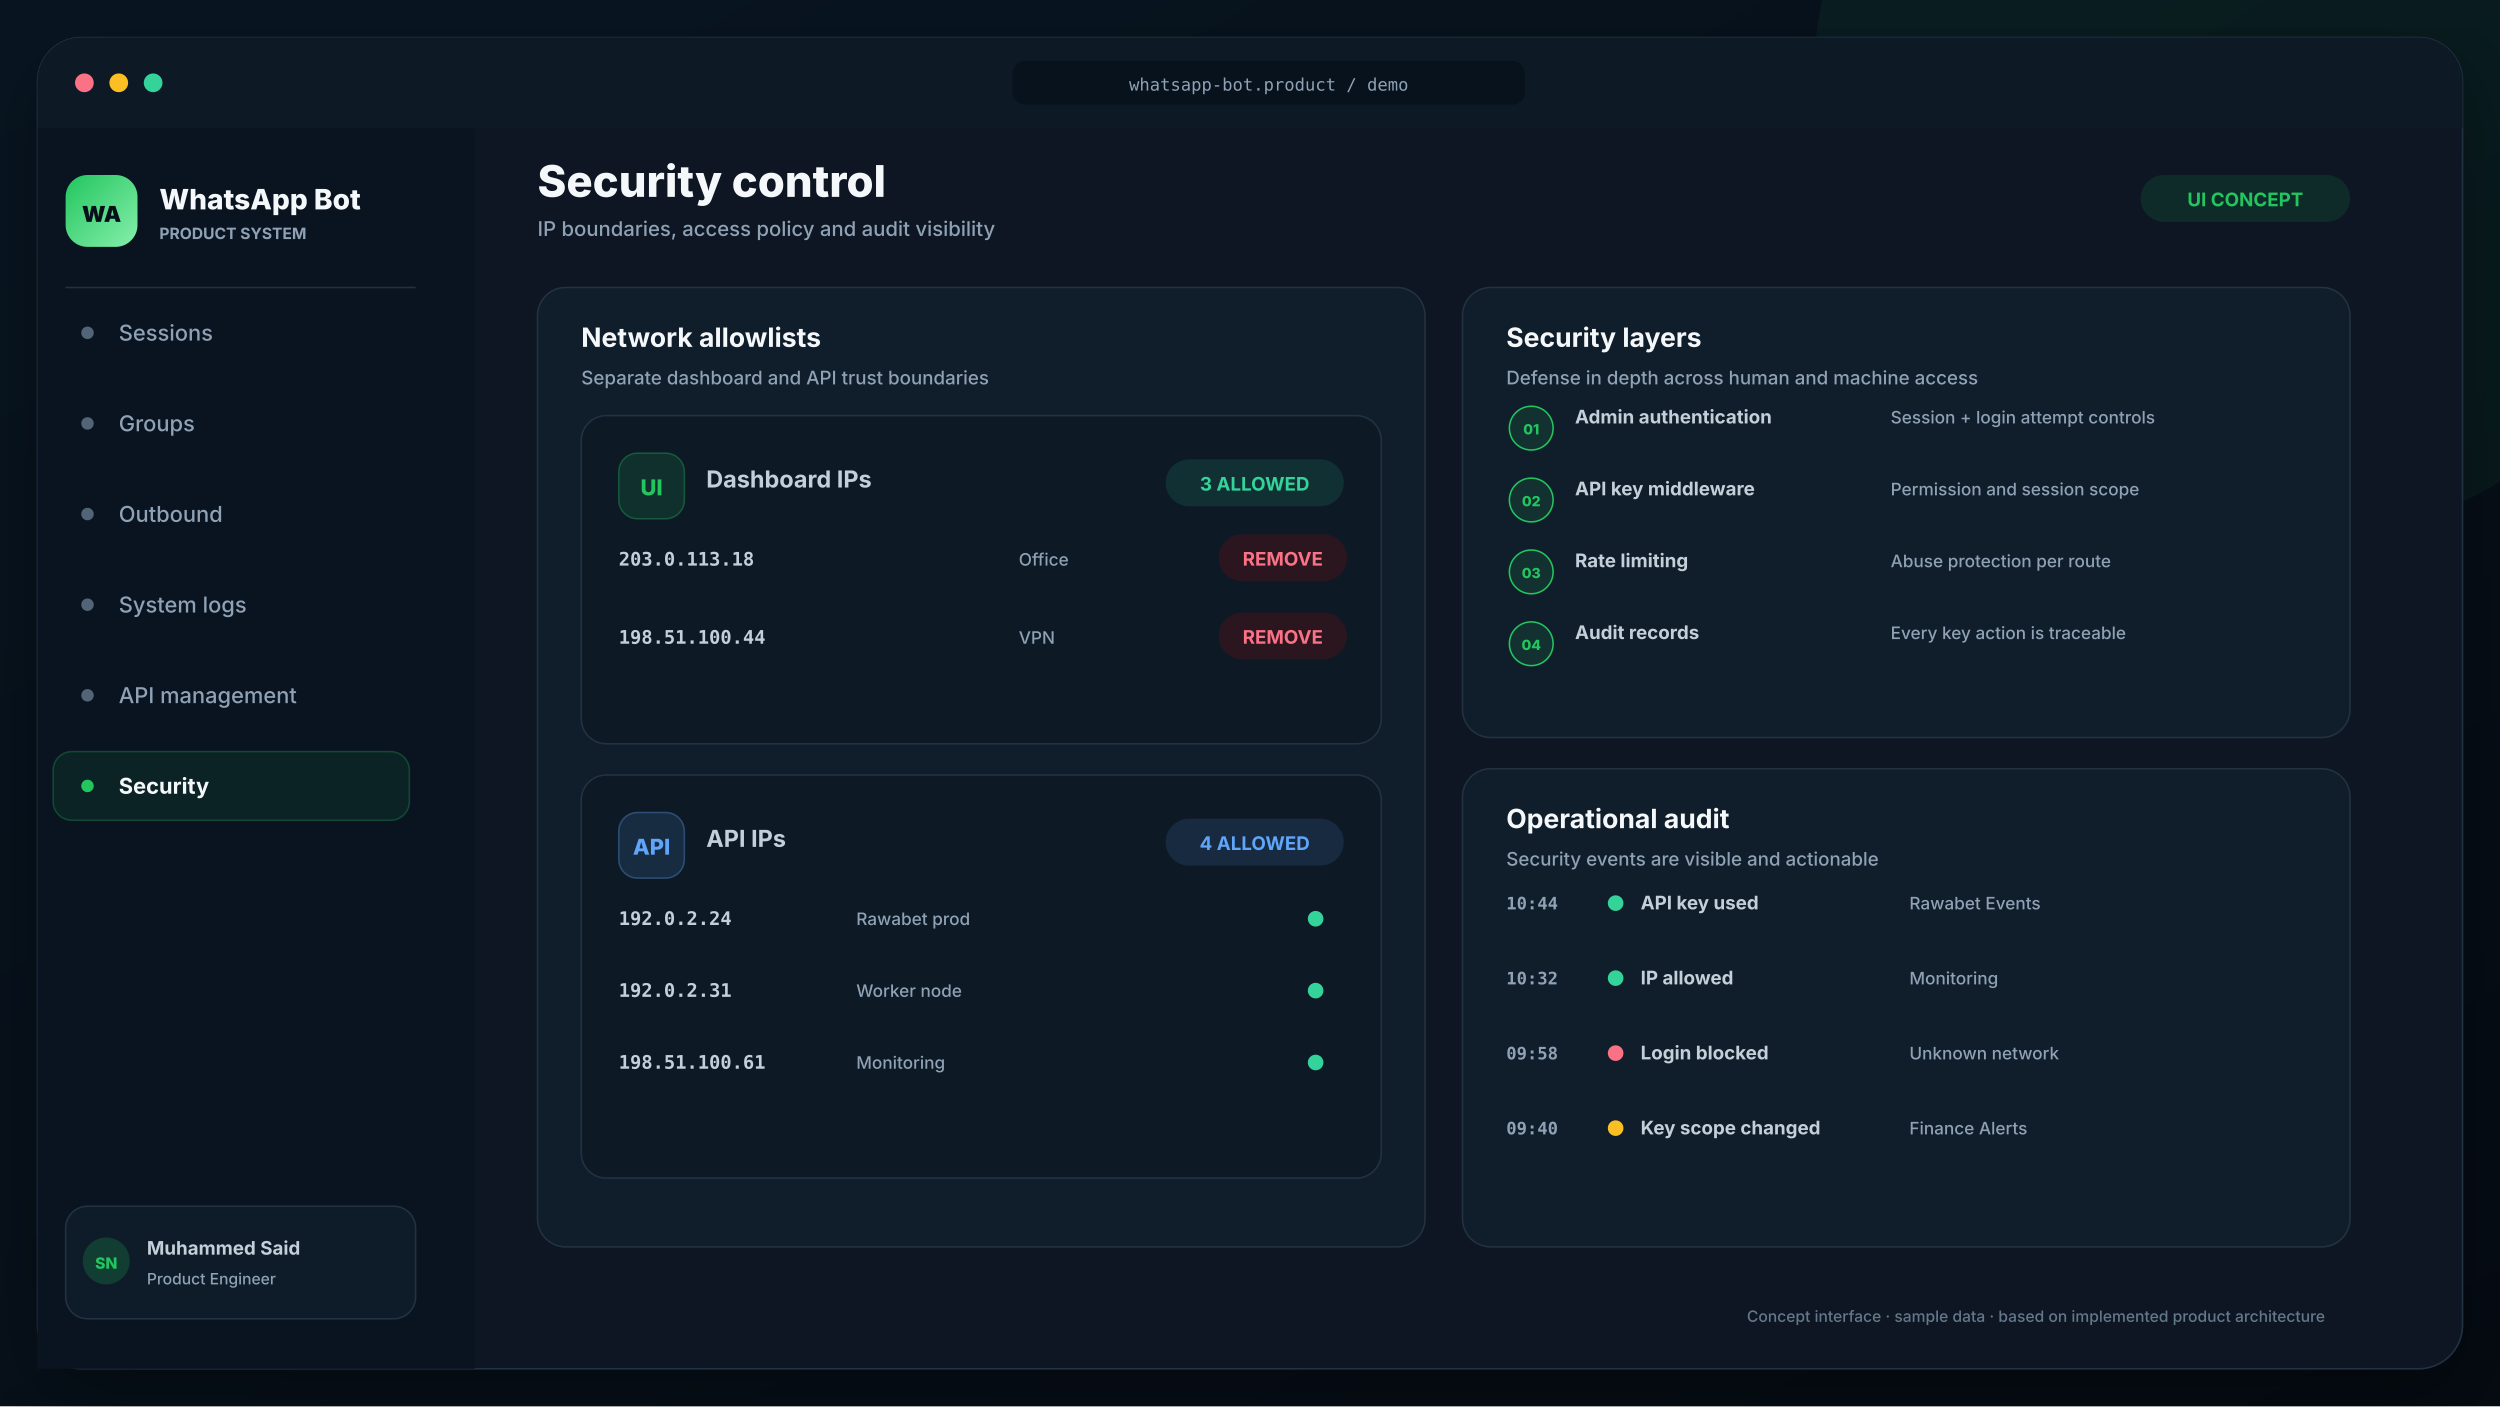
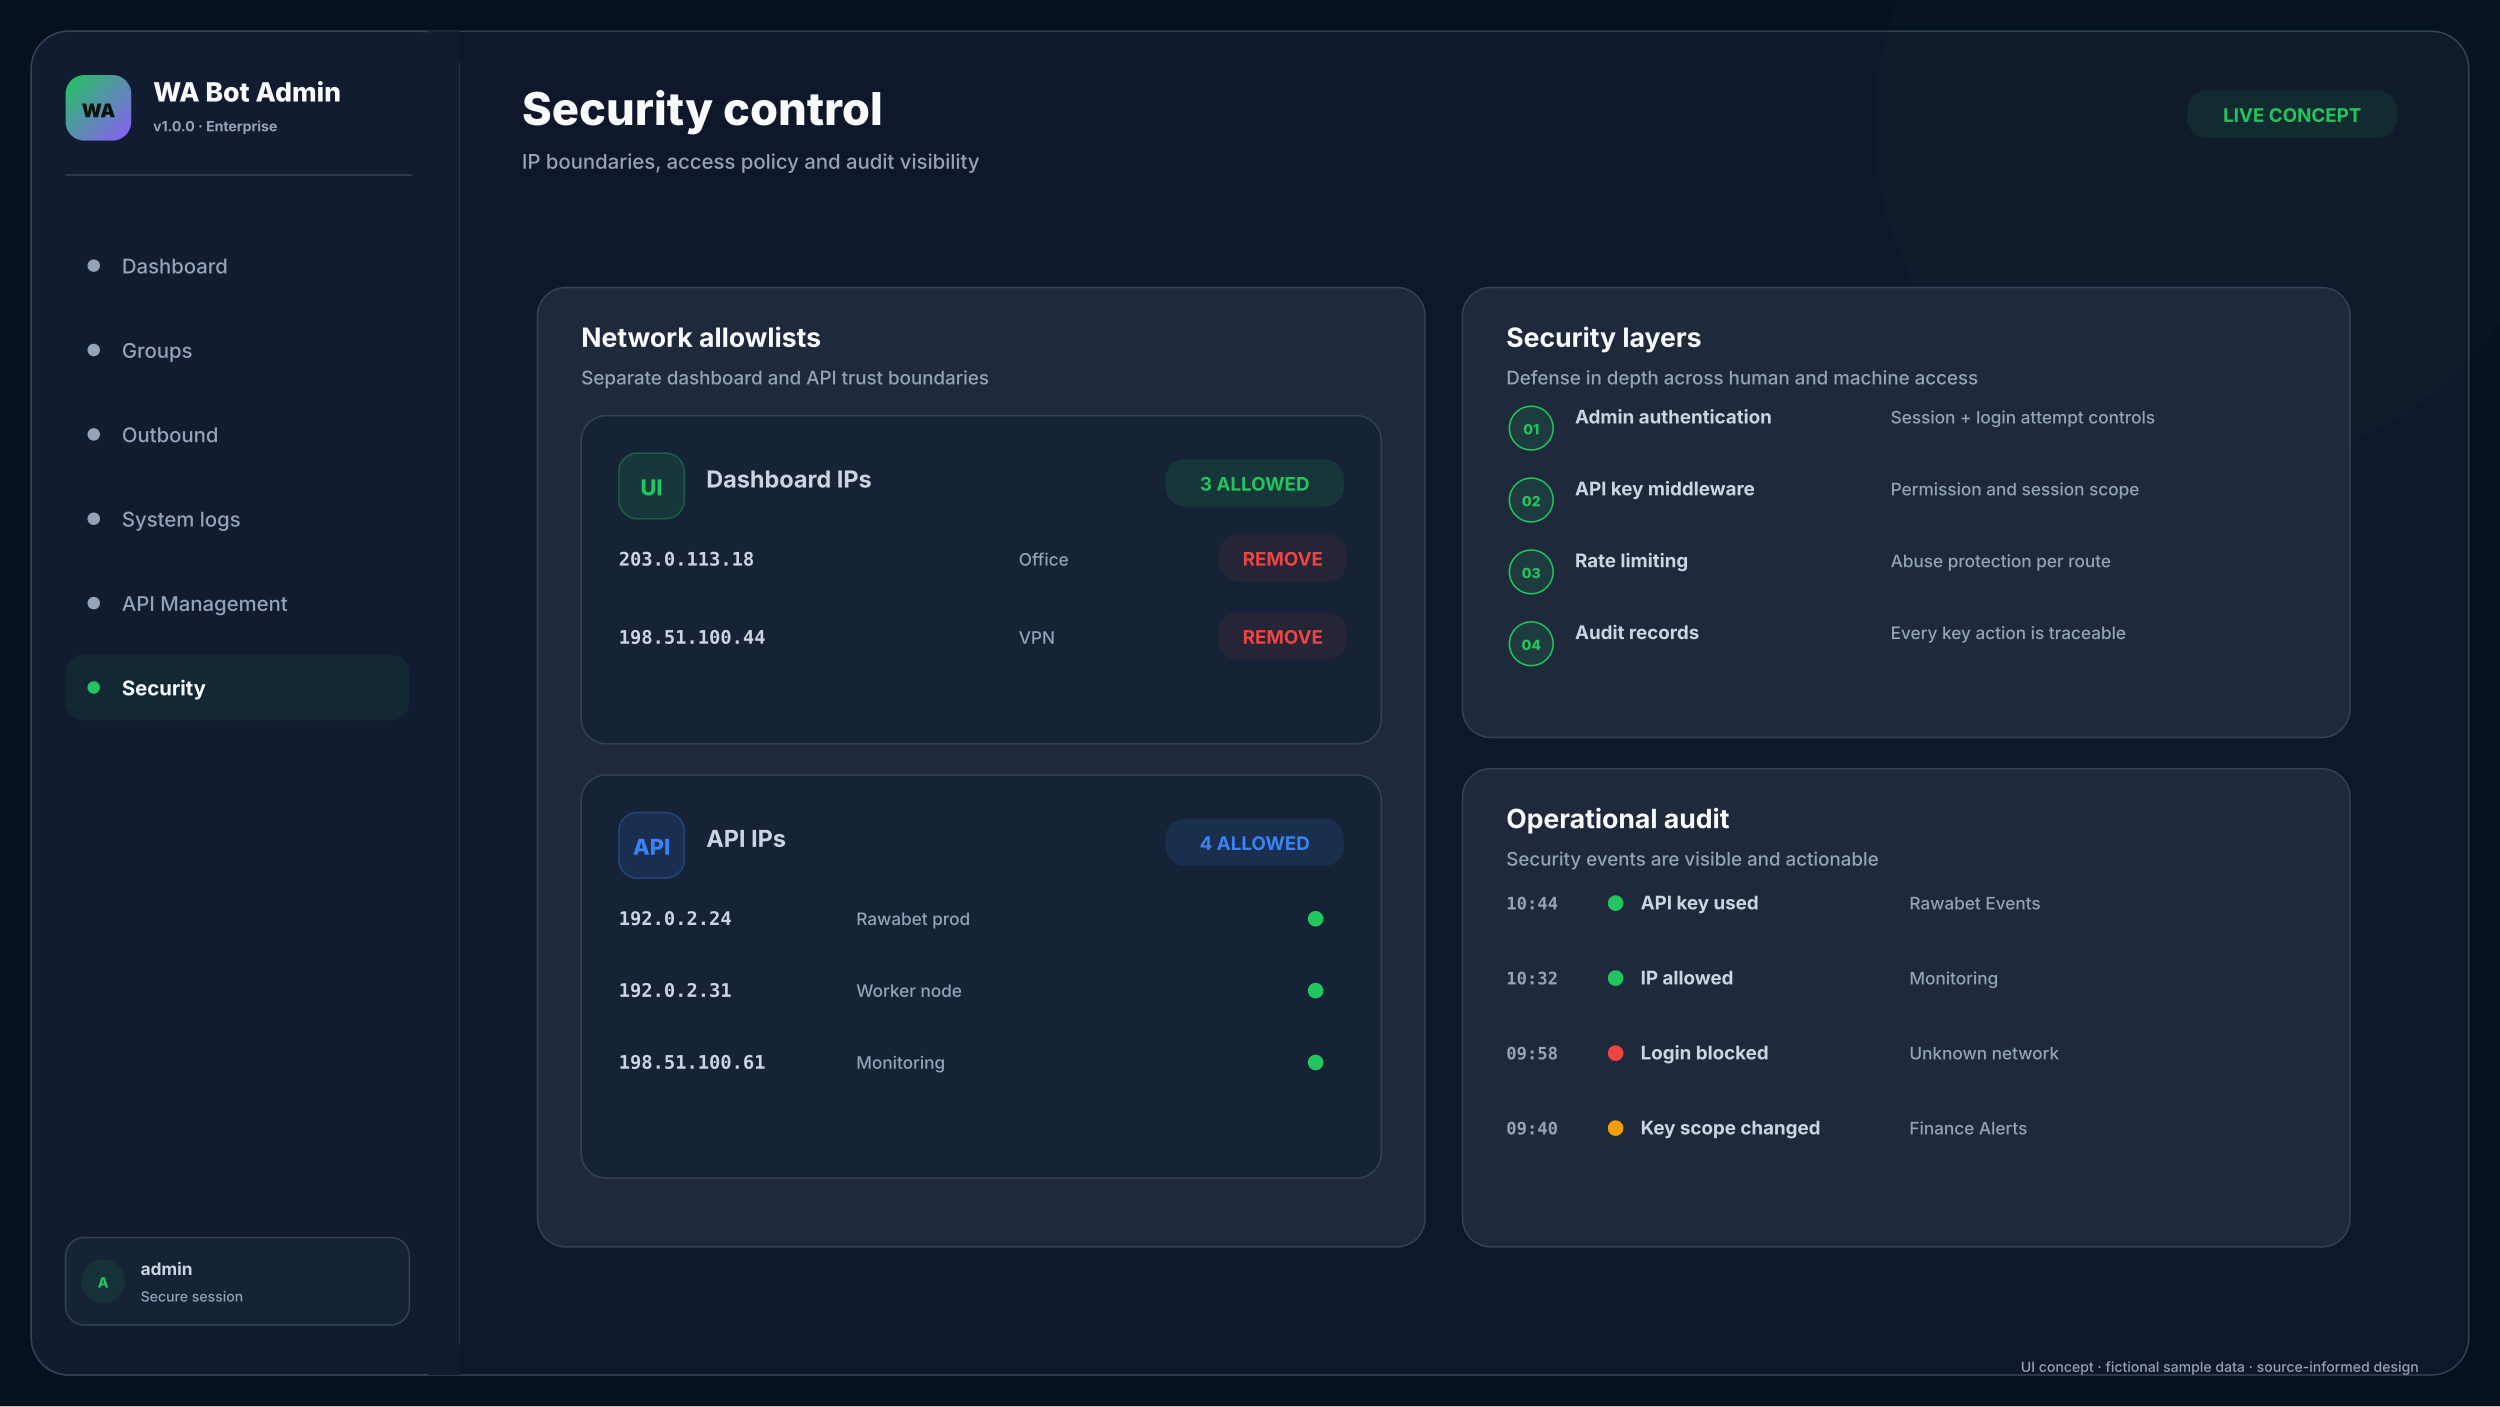
<svg xmlns="http://www.w3.org/2000/svg" width="1600" height="900" viewBox="0 0 1600 900">
  <defs>
-     <linearGradient id="bg" x1="0" y1="0" x2="1" y2="1">
-       <stop stop-color="#081521" />
-       <stop offset="1" stop-color="#050B12" />
+     <linearGradient id="brand" x1="0" y1="0" x2="1" y2="1">
+       <stop stop-color="#22C55E" />
+       <stop offset="1" stop-color="#8B5CF6" />
    </linearGradient>
-     <linearGradient id="accent" x1="0" y1="0" x2="1" y2="1">
-       <stop stop-color="#22C55E" />
-       <stop offset="1" stop-color="#86EFAC" />
-     </linearGradient>
-     <filter id="shadow">
-       <feDropShadow dx="0" dy="18" stdDeviation="28" flood-color="#000" flood-opacity=".35" />
+     <filter id="softShadow">
+       <feDropShadow dx="0" dy="10" stdDeviation="20" flood-color="#172033" flood-opacity=".14" />
    </filter>
  </defs>
-   <rect width="1600" height="900" fill="url(#bg)" />
-   <circle cx="1450" cy="60" r="290" fill="#22C55E" opacity=".06" />
-   <rect x="24" y="24" width="1552" height="852" rx="28" fill="#0B1622" stroke="#223243" filter="url(#shadow)" />
-   <rect x="24" y="24" width="1552" height="58" rx="28" fill="#0D1925" />
-   <rect x="24" y="56" width="1552" height="26" fill="#0D1925" />
-   <circle cx="54" cy="53" r="6" fill="#FB7185" stroke="none" />
-   <circle cx="76" cy="53" r="6" fill="#FBBF24" stroke="none" />
-   <circle cx="98" cy="53" r="6" fill="#34D399" stroke="none" />
-   <rect x="648" y="39" width="328" height="28" rx="8" fill="#08121C" stroke="none" stroke-width="1" />
-   <text x="812" y="58" fill="#8FA2B5" font-family="'SFMono-Regular', Consolas, monospace" font-size="11" font-weight="500" text-anchor="middle">whatsapp-bot.product / demo</text>
-   <rect x="24" y="82" width="280" height="794" fill="#0A1320" />
-   <rect x="42" y="112" width="46" height="46" rx="14" fill="url(#accent)" stroke="none" stroke-width="1" />
-   <text x="65" y="142" fill="#071019" font-family="Inter, ui-sans-serif, -apple-system, BlinkMacSystemFont, 'Segoe UI', sans-serif" font-size="14" font-weight="850" text-anchor="middle">WA</text>
-   <text x="102" y="134" fill="#F5F8FA" font-family="Inter, ui-sans-serif, -apple-system, BlinkMacSystemFont, 'Segoe UI', sans-serif" font-size="18" font-weight="760" text-anchor="start">WhatsApp Bot</text>
-   <text x="102" y="153" fill="#8FA2B5" font-family="Inter, ui-sans-serif, -apple-system, BlinkMacSystemFont, 'Segoe UI', sans-serif" font-size="10" font-weight="700" text-anchor="start">PRODUCT SYSTEM</text>
-   <line x1="42" y1="184" x2="266" y2="184" stroke="#223243" stroke-width="1" />
-   <circle cx="56" cy="213" r="4" fill="#526577" stroke="none" />
-   <text x="76" y="218" fill="#8FA2B5" font-family="Inter, ui-sans-serif, -apple-system, BlinkMacSystemFont, 'Segoe UI', sans-serif" font-size="14" font-weight="520" text-anchor="start">Sessions</text>
-   <circle cx="56" cy="271" r="4" fill="#526577" stroke="none" />
-   <text x="76" y="276" fill="#8FA2B5" font-family="Inter, ui-sans-serif, -apple-system, BlinkMacSystemFont, 'Segoe UI', sans-serif" font-size="14" font-weight="520" text-anchor="start">Groups</text>
-   <circle cx="56" cy="329" r="4" fill="#526577" stroke="none" />
-   <text x="76" y="334" fill="#8FA2B5" font-family="Inter, ui-sans-serif, -apple-system, BlinkMacSystemFont, 'Segoe UI', sans-serif" font-size="14" font-weight="520" text-anchor="start">Outbound</text>
-   <circle cx="56" cy="387" r="4" fill="#526577" stroke="none" />
-   <text x="76" y="392" fill="#8FA2B5" font-family="Inter, ui-sans-serif, -apple-system, BlinkMacSystemFont, 'Segoe UI', sans-serif" font-size="14" font-weight="520" text-anchor="start">System logs</text>
-   <circle cx="56" cy="445" r="4" fill="#526577" stroke="none" />
-   <text x="76" y="450" fill="#8FA2B5" font-family="Inter, ui-sans-serif, -apple-system, BlinkMacSystemFont, 'Segoe UI', sans-serif" font-size="14" font-weight="520" text-anchor="start">API management</text>
-   <rect x="34" y="481" width="228" height="44" rx="12" fill="#22C55E18" stroke="#22C55E44" stroke-width="1" />
-   <circle cx="56" cy="503" r="4" fill="#22C55E" stroke="none" />
-   <text x="76" y="508" fill="#F5F8FA" font-family="Inter, ui-sans-serif, -apple-system, BlinkMacSystemFont, 'Segoe UI', sans-serif" font-size="14" font-weight="680" text-anchor="start">Security</text>
-   <rect x="42" y="772" width="224" height="72" rx="14" fill="#0E1C29" stroke="#223243" stroke-width="1" />
-   <circle cx="68" cy="807" r="15" fill="#22C55E33" stroke="none" />
-   <text x="68" y="812" fill="#22C55E" font-family="Inter, ui-sans-serif, -apple-system, BlinkMacSystemFont, 'Segoe UI', sans-serif" font-size="10" font-weight="800" text-anchor="middle">SN</text>
-   <text x="94" y="803" fill="#C3CFD9" font-family="Inter, ui-sans-serif, -apple-system, BlinkMacSystemFont, 'Segoe UI', sans-serif" font-size="12" font-weight="650" text-anchor="start">Muhammed Said</text>
-   <text x="94" y="822" fill="#8FA2B5" font-family="Inter, ui-sans-serif, -apple-system, BlinkMacSystemFont, 'Segoe UI', sans-serif" font-size="10" font-weight="500" text-anchor="start">Product Engineer</text>
-   <text x="344" y="126" fill="#F5F8FA" font-family="Inter, ui-sans-serif, -apple-system, BlinkMacSystemFont, 'Segoe UI', sans-serif" font-size="28" font-weight="760" text-anchor="start">Security control</text>
-   <text x="344" y="151" fill="#8FA2B5" font-family="Inter, ui-sans-serif, -apple-system, BlinkMacSystemFont, 'Segoe UI', sans-serif" font-size="13" font-weight="500" text-anchor="start">IP boundaries, access policy and audit visibility</text>
-   <rect x="1370" y="112" width="134" height="30" rx="15" fill="#22C55E1F" stroke="none" stroke-width="1" />
-   <text x="1437" y="132" fill="#22C55E" font-family="Inter, ui-sans-serif, -apple-system, BlinkMacSystemFont, 'Segoe UI', sans-serif" font-size="12" font-weight="700" text-anchor="middle">UI CONCEPT</text>
-   <rect x="344" y="184" width="568" height="614" rx="18" fill="#101D2A" stroke="#223243" stroke-width="1" />
-   <text x="372" y="222" fill="#F5F8FA" font-family="Inter, ui-sans-serif, -apple-system, BlinkMacSystemFont, 'Segoe UI', sans-serif" font-size="17" font-weight="720" text-anchor="start">Network allowlists</text>
-   <text x="372" y="246" fill="#8FA2B5" font-family="Inter, ui-sans-serif, -apple-system, BlinkMacSystemFont, 'Segoe UI', sans-serif" font-size="12" font-weight="500" text-anchor="start">Separate dashboard and API trust boundaries</text>
-   <rect x="372" y="266" width="512" height="210" rx="16" fill="#0D1925" stroke="#223243" stroke-width="1" />
+   <rect width="1600" height="900" fill="#07101F" />
+   <rect x="20" y="20" width="1560" height="860" rx="24" fill="#0F172A" stroke="#334155" stroke-width="1" />
+   <circle cx="1420" cy="80" r="220" fill="#22C55E" opacity=".035" />
+   <rect x="20" y="20" width="274" height="860" rx="24" fill="#111C30" stroke="#334155" stroke-width="1" />
+   <rect x="274" y="20" width="20" height="860" rx="0" fill="#111C30" stroke="none" stroke-width="1" />
+   <rect x="42" y="48" width="42" height="42" rx="12" fill="url(#brand)" stroke="none" stroke-width="1" />
+   <text x="63" y="75" fill="#06120A" font-family="Inter, ui-sans-serif, sans-serif" font-size="12" font-weight="850" text-anchor="middle">WA</text>
+   <text x="98" y="65" fill="#F8FAFC" font-family="Inter, ui-sans-serif, sans-serif" font-size="17" font-weight="760" text-anchor="start">WA Bot Admin</text>
+   <text x="98" y="84" fill="#94A3B8" font-family="Inter, ui-sans-serif, sans-serif" font-size="9" font-weight="650" text-anchor="start">v1.0.0 · Enterprise</text>
+   <line x1="42" y1="112" x2="264" y2="112" stroke="#334155" stroke-width="1" />
+   <circle cx="60" cy="170" r="4" fill="#94A3B8" stroke="none" />
+   <text x="78" y="175" fill="#94A3B8" font-family="Inter, ui-sans-serif, sans-serif" font-size="13" font-weight="550" text-anchor="start">Dashboard</text>
+   <circle cx="60" cy="224" r="4" fill="#94A3B8" stroke="none" />
+   <text x="78" y="229" fill="#94A3B8" font-family="Inter, ui-sans-serif, sans-serif" font-size="13" font-weight="550" text-anchor="start">Groups</text>
+   <circle cx="60" cy="278" r="4" fill="#94A3B8" stroke="none" />
+   <text x="78" y="283" fill="#94A3B8" font-family="Inter, ui-sans-serif, sans-serif" font-size="13" font-weight="550" text-anchor="start">Outbound</text>
+   <circle cx="60" cy="332" r="4" fill="#94A3B8" stroke="none" />
+   <text x="78" y="337" fill="#94A3B8" font-family="Inter, ui-sans-serif, sans-serif" font-size="13" font-weight="550" text-anchor="start">System logs</text>
+   <circle cx="60" cy="386" r="4" fill="#94A3B8" stroke="none" />
+   <text x="78" y="391" fill="#94A3B8" font-family="Inter, ui-sans-serif, sans-serif" font-size="13" font-weight="550" text-anchor="start">API Management</text>
+   <rect x="42" y="419" width="220" height="42" rx="12" fill="#22C55E14" stroke="none" stroke-width="1" />
+   <circle cx="60" cy="440" r="4" fill="#22C55E" stroke="none" />
+   <text x="78" y="445" fill="#F8FAFC" font-family="Inter, ui-sans-serif, sans-serif" font-size="13" font-weight="680" text-anchor="start">Security</text>
+   <text x="334" y="80" fill="#F8FAFC" font-family="Inter, ui-sans-serif, sans-serif" font-size="29" font-weight="760" text-anchor="start">Security control</text>
+   <text x="334" y="108" fill="#94A3B8" font-family="Inter, ui-sans-serif, sans-serif" font-size="13" font-weight="500" text-anchor="start">IP boundaries, access policy and audit visibility</text>
+   <rect x="1400" y="58" width="134" height="30" rx="12" fill="#22C55E18" stroke="none" stroke-width="1" />
+   <text x="1467" y="78" fill="#22C55E" font-family="Inter, ui-sans-serif, sans-serif" font-size="12" font-weight="700" text-anchor="middle">LIVE CONCEPT</text>
+   <rect x="42" y="792" width="220" height="56" rx="12" fill="#162236" stroke="#334155" stroke-width="1" />
+   <circle cx="66" cy="820" r="14" fill="#22C55E18" stroke="none" />
+   <text x="66" y="824" fill="#22C55E" font-family="Inter, ui-sans-serif, sans-serif" font-size="9" font-weight="800" text-anchor="middle">A</text>
+   <text x="90" y="816" fill="#CBD5E1" font-family="Inter, ui-sans-serif, sans-serif" font-size="11" font-weight="650" text-anchor="start">admin</text>
+   <text x="90" y="833" fill="#94A3B8" font-family="Inter, ui-sans-serif, sans-serif" font-size="9" font-weight="500" text-anchor="start">Secure session</text>
+   <rect x="344" y="184" width="568" height="614" rx="18" fill="#1E293B" stroke="#334155" stroke-width="1" />
+   <text x="372" y="222" fill="#F8FAFC" font-family="Inter, ui-sans-serif, sans-serif" font-size="17" font-weight="720" text-anchor="start">Network allowlists</text>
+   <text x="372" y="246" fill="#94A3B8" font-family="Inter, ui-sans-serif, sans-serif" font-size="12" font-weight="500" text-anchor="start">Separate dashboard and API trust boundaries</text>
+   <rect x="372" y="266" width="512" height="210" rx="16" fill="#162236" stroke="#334155" stroke-width="1" />
  <rect x="396" y="290" width="42" height="42" rx="12" fill="#22C55E22" stroke="#22C55E55" stroke-width="1" />
-   <text x="417" y="317" fill="#22C55E" font-family="Inter, ui-sans-serif, -apple-system, BlinkMacSystemFont, 'Segoe UI', sans-serif" font-size="14" font-weight="800" text-anchor="middle">UI</text>
-   <text x="452" y="312" fill="#C3CFD9" font-family="Inter, ui-sans-serif, -apple-system, BlinkMacSystemFont, 'Segoe UI', sans-serif" font-size="15" font-weight="700" text-anchor="start">Dashboard IPs</text>
-   <rect x="746" y="294" width="114" height="30" rx="15" fill="#34D39920" stroke="none" stroke-width="1" />
-   <text x="803" y="314" fill="#34D399" font-family="Inter, ui-sans-serif, -apple-system, BlinkMacSystemFont, 'Segoe UI', sans-serif" font-size="12" font-weight="700" text-anchor="middle">3 ALLOWED</text>
-   <text x="396" y="362" fill="#C3CFD9" font-family="'SFMono-Regular', Consolas, monospace" font-size="12" font-weight="600" text-anchor="start">203.0.113.18</text>
-   <text x="652" y="362" fill="#8FA2B5" font-family="Inter, ui-sans-serif, -apple-system, BlinkMacSystemFont, 'Segoe UI', sans-serif" font-size="11" font-weight="550" text-anchor="start">Office</text>
-   <rect x="780" y="342" width="82" height="30" rx="15" fill="#2B1620" stroke="none" stroke-width="1" />
-   <text x="821" y="362" fill="#FB7185" font-family="Inter, ui-sans-serif, -apple-system, BlinkMacSystemFont, 'Segoe UI', sans-serif" font-size="12" font-weight="700" text-anchor="middle">REMOVE</text>
-   <text x="396" y="412" fill="#C3CFD9" font-family="'SFMono-Regular', Consolas, monospace" font-size="12" font-weight="600" text-anchor="start">198.51.100.44</text>
-   <text x="652" y="412" fill="#8FA2B5" font-family="Inter, ui-sans-serif, -apple-system, BlinkMacSystemFont, 'Segoe UI', sans-serif" font-size="11" font-weight="550" text-anchor="start">VPN</text>
-   <rect x="780" y="392" width="82" height="30" rx="15" fill="#2B1620" stroke="none" stroke-width="1" />
-   <text x="821" y="412" fill="#FB7185" font-family="Inter, ui-sans-serif, -apple-system, BlinkMacSystemFont, 'Segoe UI', sans-serif" font-size="12" font-weight="700" text-anchor="middle">REMOVE</text>
-   <rect x="372" y="496" width="512" height="258" rx="16" fill="#0D1925" stroke="#223243" stroke-width="1" />
-   <rect x="396" y="520" width="42" height="42" rx="12" fill="#60A5FA22" stroke="#60A5FA55" stroke-width="1" />
-   <text x="417" y="547" fill="#60A5FA" font-family="Inter, ui-sans-serif, -apple-system, BlinkMacSystemFont, 'Segoe UI', sans-serif" font-size="14" font-weight="800" text-anchor="middle">API</text>
-   <text x="452" y="542" fill="#C3CFD9" font-family="Inter, ui-sans-serif, -apple-system, BlinkMacSystemFont, 'Segoe UI', sans-serif" font-size="15" font-weight="700" text-anchor="start">API IPs</text>
-   <rect x="746" y="524" width="114" height="30" rx="15" fill="#60A5FA20" stroke="none" stroke-width="1" />
-   <text x="803" y="544" fill="#60A5FA" font-family="Inter, ui-sans-serif, -apple-system, BlinkMacSystemFont, 'Segoe UI', sans-serif" font-size="12" font-weight="700" text-anchor="middle">4 ALLOWED</text>
-   <text x="396" y="592" fill="#C3CFD9" font-family="'SFMono-Regular', Consolas, monospace" font-size="12" font-weight="600" text-anchor="start">192.0.2.24</text>
-   <text x="548" y="592" fill="#8FA2B5" font-family="Inter, ui-sans-serif, -apple-system, BlinkMacSystemFont, 'Segoe UI', sans-serif" font-size="11" font-weight="550" text-anchor="start">Rawabet prod</text>
-   <circle cx="842" cy="588" r="5" fill="#34D399" stroke="none" />
-   <text x="396" y="638" fill="#C3CFD9" font-family="'SFMono-Regular', Consolas, monospace" font-size="12" font-weight="600" text-anchor="start">192.0.2.31</text>
-   <text x="548" y="638" fill="#8FA2B5" font-family="Inter, ui-sans-serif, -apple-system, BlinkMacSystemFont, 'Segoe UI', sans-serif" font-size="11" font-weight="550" text-anchor="start">Worker node</text>
-   <circle cx="842" cy="634" r="5" fill="#34D399" stroke="none" />
-   <text x="396" y="684" fill="#C3CFD9" font-family="'SFMono-Regular', Consolas, monospace" font-size="12" font-weight="600" text-anchor="start">198.51.100.61</text>
-   <text x="548" y="684" fill="#8FA2B5" font-family="Inter, ui-sans-serif, -apple-system, BlinkMacSystemFont, 'Segoe UI', sans-serif" font-size="11" font-weight="550" text-anchor="start">Monitoring</text>
-   <circle cx="842" cy="680" r="5" fill="#34D399" stroke="none" />
-   <rect x="936" y="184" width="568" height="288" rx="18" fill="#101D2A" stroke="#223243" stroke-width="1" />
-   <text x="964" y="222" fill="#F5F8FA" font-family="Inter, ui-sans-serif, -apple-system, BlinkMacSystemFont, 'Segoe UI', sans-serif" font-size="17" font-weight="720" text-anchor="start">Security layers</text>
-   <text x="964" y="246" fill="#8FA2B5" font-family="Inter, ui-sans-serif, -apple-system, BlinkMacSystemFont, 'Segoe UI', sans-serif" font-size="12" font-weight="500" text-anchor="start">Defense in depth across human and machine access</text>
+   <text x="417" y="317" fill="#22C55E" font-family="Inter, ui-sans-serif, sans-serif" font-size="14" font-weight="800" text-anchor="middle">UI</text>
+   <text x="452" y="312" fill="#CBD5E1" font-family="Inter, ui-sans-serif, sans-serif" font-size="15" font-weight="700" text-anchor="start">Dashboard IPs</text>
+   <rect x="746" y="294" width="114" height="30" rx="12" fill="#22C55E20" stroke="none" stroke-width="1" />
+   <text x="803" y="314" fill="#22C55E" font-family="Inter, ui-sans-serif, sans-serif" font-size="12" font-weight="700" text-anchor="middle">3 ALLOWED</text>
+   <text x="396" y="362" fill="#CBD5E1" font-family="'SFMono-Regular', Consolas, monospace" font-size="12" font-weight="600" text-anchor="start">203.0.113.18</text>
+   <text x="652" y="362" fill="#94A3B8" font-family="Inter, ui-sans-serif, sans-serif" font-size="11" font-weight="550" text-anchor="start">Office</text>
+   <rect x="780" y="342" width="82" height="30" rx="12" fill="#EF444414" stroke="none" stroke-width="1" />
+   <text x="821" y="362" fill="#EF4444" font-family="Inter, ui-sans-serif, sans-serif" font-size="12" font-weight="700" text-anchor="middle">REMOVE</text>
+   <text x="396" y="412" fill="#CBD5E1" font-family="'SFMono-Regular', Consolas, monospace" font-size="12" font-weight="600" text-anchor="start">198.51.100.44</text>
+   <text x="652" y="412" fill="#94A3B8" font-family="Inter, ui-sans-serif, sans-serif" font-size="11" font-weight="550" text-anchor="start">VPN</text>
+   <rect x="780" y="392" width="82" height="30" rx="12" fill="#EF444414" stroke="none" stroke-width="1" />
+   <text x="821" y="412" fill="#EF4444" font-family="Inter, ui-sans-serif, sans-serif" font-size="12" font-weight="700" text-anchor="middle">REMOVE</text>
+   <rect x="372" y="496" width="512" height="258" rx="16" fill="#162236" stroke="#334155" stroke-width="1" />
+   <rect x="396" y="520" width="42" height="42" rx="12" fill="#3B82F622" stroke="#3B82F655" stroke-width="1" />
+   <text x="417" y="547" fill="#3B82F6" font-family="Inter, ui-sans-serif, sans-serif" font-size="14" font-weight="800" text-anchor="middle">API</text>
+   <text x="452" y="542" fill="#CBD5E1" font-family="Inter, ui-sans-serif, sans-serif" font-size="15" font-weight="700" text-anchor="start">API IPs</text>
+   <rect x="746" y="524" width="114" height="30" rx="12" fill="#3B82F620" stroke="none" stroke-width="1" />
+   <text x="803" y="544" fill="#3B82F6" font-family="Inter, ui-sans-serif, sans-serif" font-size="12" font-weight="700" text-anchor="middle">4 ALLOWED</text>
+   <text x="396" y="592" fill="#CBD5E1" font-family="'SFMono-Regular', Consolas, monospace" font-size="12" font-weight="600" text-anchor="start">192.0.2.24</text>
+   <text x="548" y="592" fill="#94A3B8" font-family="Inter, ui-sans-serif, sans-serif" font-size="11" font-weight="550" text-anchor="start">Rawabet prod</text>
+   <circle cx="842" cy="588" r="5" fill="#22C55E" stroke="none" />
+   <text x="396" y="638" fill="#CBD5E1" font-family="'SFMono-Regular', Consolas, monospace" font-size="12" font-weight="600" text-anchor="start">192.0.2.31</text>
+   <text x="548" y="638" fill="#94A3B8" font-family="Inter, ui-sans-serif, sans-serif" font-size="11" font-weight="550" text-anchor="start">Worker node</text>
+   <circle cx="842" cy="634" r="5" fill="#22C55E" stroke="none" />
+   <text x="396" y="684" fill="#CBD5E1" font-family="'SFMono-Regular', Consolas, monospace" font-size="12" font-weight="600" text-anchor="start">198.51.100.61</text>
+   <text x="548" y="684" fill="#94A3B8" font-family="Inter, ui-sans-serif, sans-serif" font-size="11" font-weight="550" text-anchor="start">Monitoring</text>
+   <circle cx="842" cy="680" r="5" fill="#22C55E" stroke="none" />
+   <rect x="936" y="184" width="568" height="288" rx="18" fill="#1E293B" stroke="#334155" stroke-width="1" />
+   <text x="964" y="222" fill="#F8FAFC" font-family="Inter, ui-sans-serif, sans-serif" font-size="17" font-weight="720" text-anchor="start">Security layers</text>
+   <text x="964" y="246" fill="#94A3B8" font-family="Inter, ui-sans-serif, sans-serif" font-size="12" font-weight="500" text-anchor="start">Defense in depth across human and machine access</text>
  <circle cx="980" cy="274" r="14" fill="#22C55E20" stroke="#22C55E" />
-   <text x="980" y="278" fill="#22C55E" font-family="Inter, ui-sans-serif, -apple-system, BlinkMacSystemFont, 'Segoe UI', sans-serif" font-size="9" font-weight="800" text-anchor="middle">01</text>
-   <text x="1008" y="271" fill="#C3CFD9" font-family="Inter, ui-sans-serif, -apple-system, BlinkMacSystemFont, 'Segoe UI', sans-serif" font-size="12" font-weight="650" text-anchor="start">Admin authentication</text>
-   <text x="1210" y="271" fill="#8FA2B5" font-family="Inter, ui-sans-serif, -apple-system, BlinkMacSystemFont, 'Segoe UI', sans-serif" font-size="11" font-weight="520" text-anchor="start">Session + login attempt controls</text>
+   <text x="980" y="278" fill="#22C55E" font-family="Inter, ui-sans-serif, sans-serif" font-size="9" font-weight="800" text-anchor="middle">01</text>
+   <text x="1008" y="271" fill="#CBD5E1" font-family="Inter, ui-sans-serif, sans-serif" font-size="12" font-weight="650" text-anchor="start">Admin authentication</text>
+   <text x="1210" y="271" fill="#94A3B8" font-family="Inter, ui-sans-serif, sans-serif" font-size="11" font-weight="520" text-anchor="start">Session + login attempt controls</text>
  <circle cx="980" cy="320" r="14" fill="#22C55E20" stroke="#22C55E" />
-   <text x="980" y="324" fill="#22C55E" font-family="Inter, ui-sans-serif, -apple-system, BlinkMacSystemFont, 'Segoe UI', sans-serif" font-size="9" font-weight="800" text-anchor="middle">02</text>
-   <text x="1008" y="317" fill="#C3CFD9" font-family="Inter, ui-sans-serif, -apple-system, BlinkMacSystemFont, 'Segoe UI', sans-serif" font-size="12" font-weight="650" text-anchor="start">API key middleware</text>
-   <text x="1210" y="317" fill="#8FA2B5" font-family="Inter, ui-sans-serif, -apple-system, BlinkMacSystemFont, 'Segoe UI', sans-serif" font-size="11" font-weight="520" text-anchor="start">Permission and session scope</text>
+   <text x="980" y="324" fill="#22C55E" font-family="Inter, ui-sans-serif, sans-serif" font-size="9" font-weight="800" text-anchor="middle">02</text>
+   <text x="1008" y="317" fill="#CBD5E1" font-family="Inter, ui-sans-serif, sans-serif" font-size="12" font-weight="650" text-anchor="start">API key middleware</text>
+   <text x="1210" y="317" fill="#94A3B8" font-family="Inter, ui-sans-serif, sans-serif" font-size="11" font-weight="520" text-anchor="start">Permission and session scope</text>
  <circle cx="980" cy="366" r="14" fill="#22C55E20" stroke="#22C55E" />
-   <text x="980" y="370" fill="#22C55E" font-family="Inter, ui-sans-serif, -apple-system, BlinkMacSystemFont, 'Segoe UI', sans-serif" font-size="9" font-weight="800" text-anchor="middle">03</text>
-   <text x="1008" y="363" fill="#C3CFD9" font-family="Inter, ui-sans-serif, -apple-system, BlinkMacSystemFont, 'Segoe UI', sans-serif" font-size="12" font-weight="650" text-anchor="start">Rate limiting</text>
-   <text x="1210" y="363" fill="#8FA2B5" font-family="Inter, ui-sans-serif, -apple-system, BlinkMacSystemFont, 'Segoe UI', sans-serif" font-size="11" font-weight="520" text-anchor="start">Abuse protection per route</text>
+   <text x="980" y="370" fill="#22C55E" font-family="Inter, ui-sans-serif, sans-serif" font-size="9" font-weight="800" text-anchor="middle">03</text>
+   <text x="1008" y="363" fill="#CBD5E1" font-family="Inter, ui-sans-serif, sans-serif" font-size="12" font-weight="650" text-anchor="start">Rate limiting</text>
+   <text x="1210" y="363" fill="#94A3B8" font-family="Inter, ui-sans-serif, sans-serif" font-size="11" font-weight="520" text-anchor="start">Abuse protection per route</text>
  <circle cx="980" cy="412" r="14" fill="#22C55E20" stroke="#22C55E" />
-   <text x="980" y="416" fill="#22C55E" font-family="Inter, ui-sans-serif, -apple-system, BlinkMacSystemFont, 'Segoe UI', sans-serif" font-size="9" font-weight="800" text-anchor="middle">04</text>
-   <text x="1008" y="409" fill="#C3CFD9" font-family="Inter, ui-sans-serif, -apple-system, BlinkMacSystemFont, 'Segoe UI', sans-serif" font-size="12" font-weight="650" text-anchor="start">Audit records</text>
-   <text x="1210" y="409" fill="#8FA2B5" font-family="Inter, ui-sans-serif, -apple-system, BlinkMacSystemFont, 'Segoe UI', sans-serif" font-size="11" font-weight="520" text-anchor="start">Every key action is traceable</text>
-   <rect x="936" y="492" width="568" height="306" rx="18" fill="#101D2A" stroke="#223243" stroke-width="1" />
-   <text x="964" y="530" fill="#F5F8FA" font-family="Inter, ui-sans-serif, -apple-system, BlinkMacSystemFont, 'Segoe UI', sans-serif" font-size="17" font-weight="720" text-anchor="start">Operational audit</text>
-   <text x="964" y="554" fill="#8FA2B5" font-family="Inter, ui-sans-serif, -apple-system, BlinkMacSystemFont, 'Segoe UI', sans-serif" font-size="12" font-weight="500" text-anchor="start">Security events are visible and actionable</text>
-   <text x="964" y="582" fill="#8FA2B5" font-family="'SFMono-Regular', Consolas, monospace" font-size="11" font-weight="650" text-anchor="start">10:44</text>
-   <circle cx="1034" cy="578" r="5" fill="#34D399" stroke="none" />
-   <text x="1050" y="582" fill="#C3CFD9" font-family="Inter, ui-sans-serif, -apple-system, BlinkMacSystemFont, 'Segoe UI', sans-serif" font-size="12" font-weight="650" text-anchor="start">API key used</text>
-   <text x="1222" y="582" fill="#8FA2B5" font-family="Inter, ui-sans-serif, -apple-system, BlinkMacSystemFont, 'Segoe UI', sans-serif" font-size="11" font-weight="550" text-anchor="start">Rawabet Events</text>
-   <text x="964" y="630" fill="#8FA2B5" font-family="'SFMono-Regular', Consolas, monospace" font-size="11" font-weight="650" text-anchor="start">10:32</text>
-   <circle cx="1034" cy="626" r="5" fill="#34D399" stroke="none" />
-   <text x="1050" y="630" fill="#C3CFD9" font-family="Inter, ui-sans-serif, -apple-system, BlinkMacSystemFont, 'Segoe UI', sans-serif" font-size="12" font-weight="650" text-anchor="start">IP allowed</text>
-   <text x="1222" y="630" fill="#8FA2B5" font-family="Inter, ui-sans-serif, -apple-system, BlinkMacSystemFont, 'Segoe UI', sans-serif" font-size="11" font-weight="550" text-anchor="start">Monitoring</text>
-   <text x="964" y="678" fill="#8FA2B5" font-family="'SFMono-Regular', Consolas, monospace" font-size="11" font-weight="650" text-anchor="start">09:58</text>
-   <circle cx="1034" cy="674" r="5" fill="#FB7185" stroke="none" />
-   <text x="1050" y="678" fill="#C3CFD9" font-family="Inter, ui-sans-serif, -apple-system, BlinkMacSystemFont, 'Segoe UI', sans-serif" font-size="12" font-weight="650" text-anchor="start">Login blocked</text>
-   <text x="1222" y="678" fill="#8FA2B5" font-family="Inter, ui-sans-serif, -apple-system, BlinkMacSystemFont, 'Segoe UI', sans-serif" font-size="11" font-weight="550" text-anchor="start">Unknown network</text>
-   <text x="964" y="726" fill="#8FA2B5" font-family="'SFMono-Regular', Consolas, monospace" font-size="11" font-weight="650" text-anchor="start">09:40</text>
-   <circle cx="1034" cy="722" r="5" fill="#FBBF24" stroke="none" />
-   <text x="1050" y="726" fill="#C3CFD9" font-family="Inter, ui-sans-serif, -apple-system, BlinkMacSystemFont, 'Segoe UI', sans-serif" font-size="12" font-weight="650" text-anchor="start">Key scope changed</text>
-   <text x="1222" y="726" fill="#8FA2B5" font-family="Inter, ui-sans-serif, -apple-system, BlinkMacSystemFont, 'Segoe UI', sans-serif" font-size="11" font-weight="550" text-anchor="start">Finance Alerts</text>
-   <text x="1488" y="846" fill="#64788B" font-family="Inter, ui-sans-serif, -apple-system, BlinkMacSystemFont, 'Segoe UI', sans-serif" font-size="10" font-weight="500" text-anchor="end">Concept interface · sample data · based on implemented product architecture</text>
+   <text x="980" y="416" fill="#22C55E" font-family="Inter, ui-sans-serif, sans-serif" font-size="9" font-weight="800" text-anchor="middle">04</text>
+   <text x="1008" y="409" fill="#CBD5E1" font-family="Inter, ui-sans-serif, sans-serif" font-size="12" font-weight="650" text-anchor="start">Audit records</text>
+   <text x="1210" y="409" fill="#94A3B8" font-family="Inter, ui-sans-serif, sans-serif" font-size="11" font-weight="520" text-anchor="start">Every key action is traceable</text>
+   <rect x="936" y="492" width="568" height="306" rx="18" fill="#1E293B" stroke="#334155" stroke-width="1" />
+   <text x="964" y="530" fill="#F8FAFC" font-family="Inter, ui-sans-serif, sans-serif" font-size="17" font-weight="720" text-anchor="start">Operational audit</text>
+   <text x="964" y="554" fill="#94A3B8" font-family="Inter, ui-sans-serif, sans-serif" font-size="12" font-weight="500" text-anchor="start">Security events are visible and actionable</text>
+   <text x="964" y="582" fill="#94A3B8" font-family="'SFMono-Regular', Consolas, monospace" font-size="11" font-weight="650" text-anchor="start">10:44</text>
+   <circle cx="1034" cy="578" r="5" fill="#22C55E" stroke="none" />
+   <text x="1050" y="582" fill="#CBD5E1" font-family="Inter, ui-sans-serif, sans-serif" font-size="12" font-weight="650" text-anchor="start">API key used</text>
+   <text x="1222" y="582" fill="#94A3B8" font-family="Inter, ui-sans-serif, sans-serif" font-size="11" font-weight="550" text-anchor="start">Rawabet Events</text>
+   <text x="964" y="630" fill="#94A3B8" font-family="'SFMono-Regular', Consolas, monospace" font-size="11" font-weight="650" text-anchor="start">10:32</text>
+   <circle cx="1034" cy="626" r="5" fill="#22C55E" stroke="none" />
+   <text x="1050" y="630" fill="#CBD5E1" font-family="Inter, ui-sans-serif, sans-serif" font-size="12" font-weight="650" text-anchor="start">IP allowed</text>
+   <text x="1222" y="630" fill="#94A3B8" font-family="Inter, ui-sans-serif, sans-serif" font-size="11" font-weight="550" text-anchor="start">Monitoring</text>
+   <text x="964" y="678" fill="#94A3B8" font-family="'SFMono-Regular', Consolas, monospace" font-size="11" font-weight="650" text-anchor="start">09:58</text>
+   <circle cx="1034" cy="674" r="5" fill="#EF4444" stroke="none" />
+   <text x="1050" y="678" fill="#CBD5E1" font-family="Inter, ui-sans-serif, sans-serif" font-size="12" font-weight="650" text-anchor="start">Login blocked</text>
+   <text x="1222" y="678" fill="#94A3B8" font-family="Inter, ui-sans-serif, sans-serif" font-size="11" font-weight="550" text-anchor="start">Unknown network</text>
+   <text x="964" y="726" fill="#94A3B8" font-family="'SFMono-Regular', Consolas, monospace" font-size="11" font-weight="650" text-anchor="start">09:40</text>
+   <circle cx="1034" cy="722" r="5" fill="#F59E0B" stroke="none" />
+   <text x="1050" y="726" fill="#CBD5E1" font-family="Inter, ui-sans-serif, sans-serif" font-size="12" font-weight="650" text-anchor="start">Key scope changed</text>
+   <text x="1222" y="726" fill="#94A3B8" font-family="Inter, ui-sans-serif, sans-serif" font-size="11" font-weight="550" text-anchor="start">Finance Alerts</text>
+   <text x="1548" y="878" fill="#94A3B8" font-family="Inter, ui-sans-serif, sans-serif" font-size="9" font-weight="500" text-anchor="end">UI concept · fictional sample data · source-informed design</text>
</svg>
